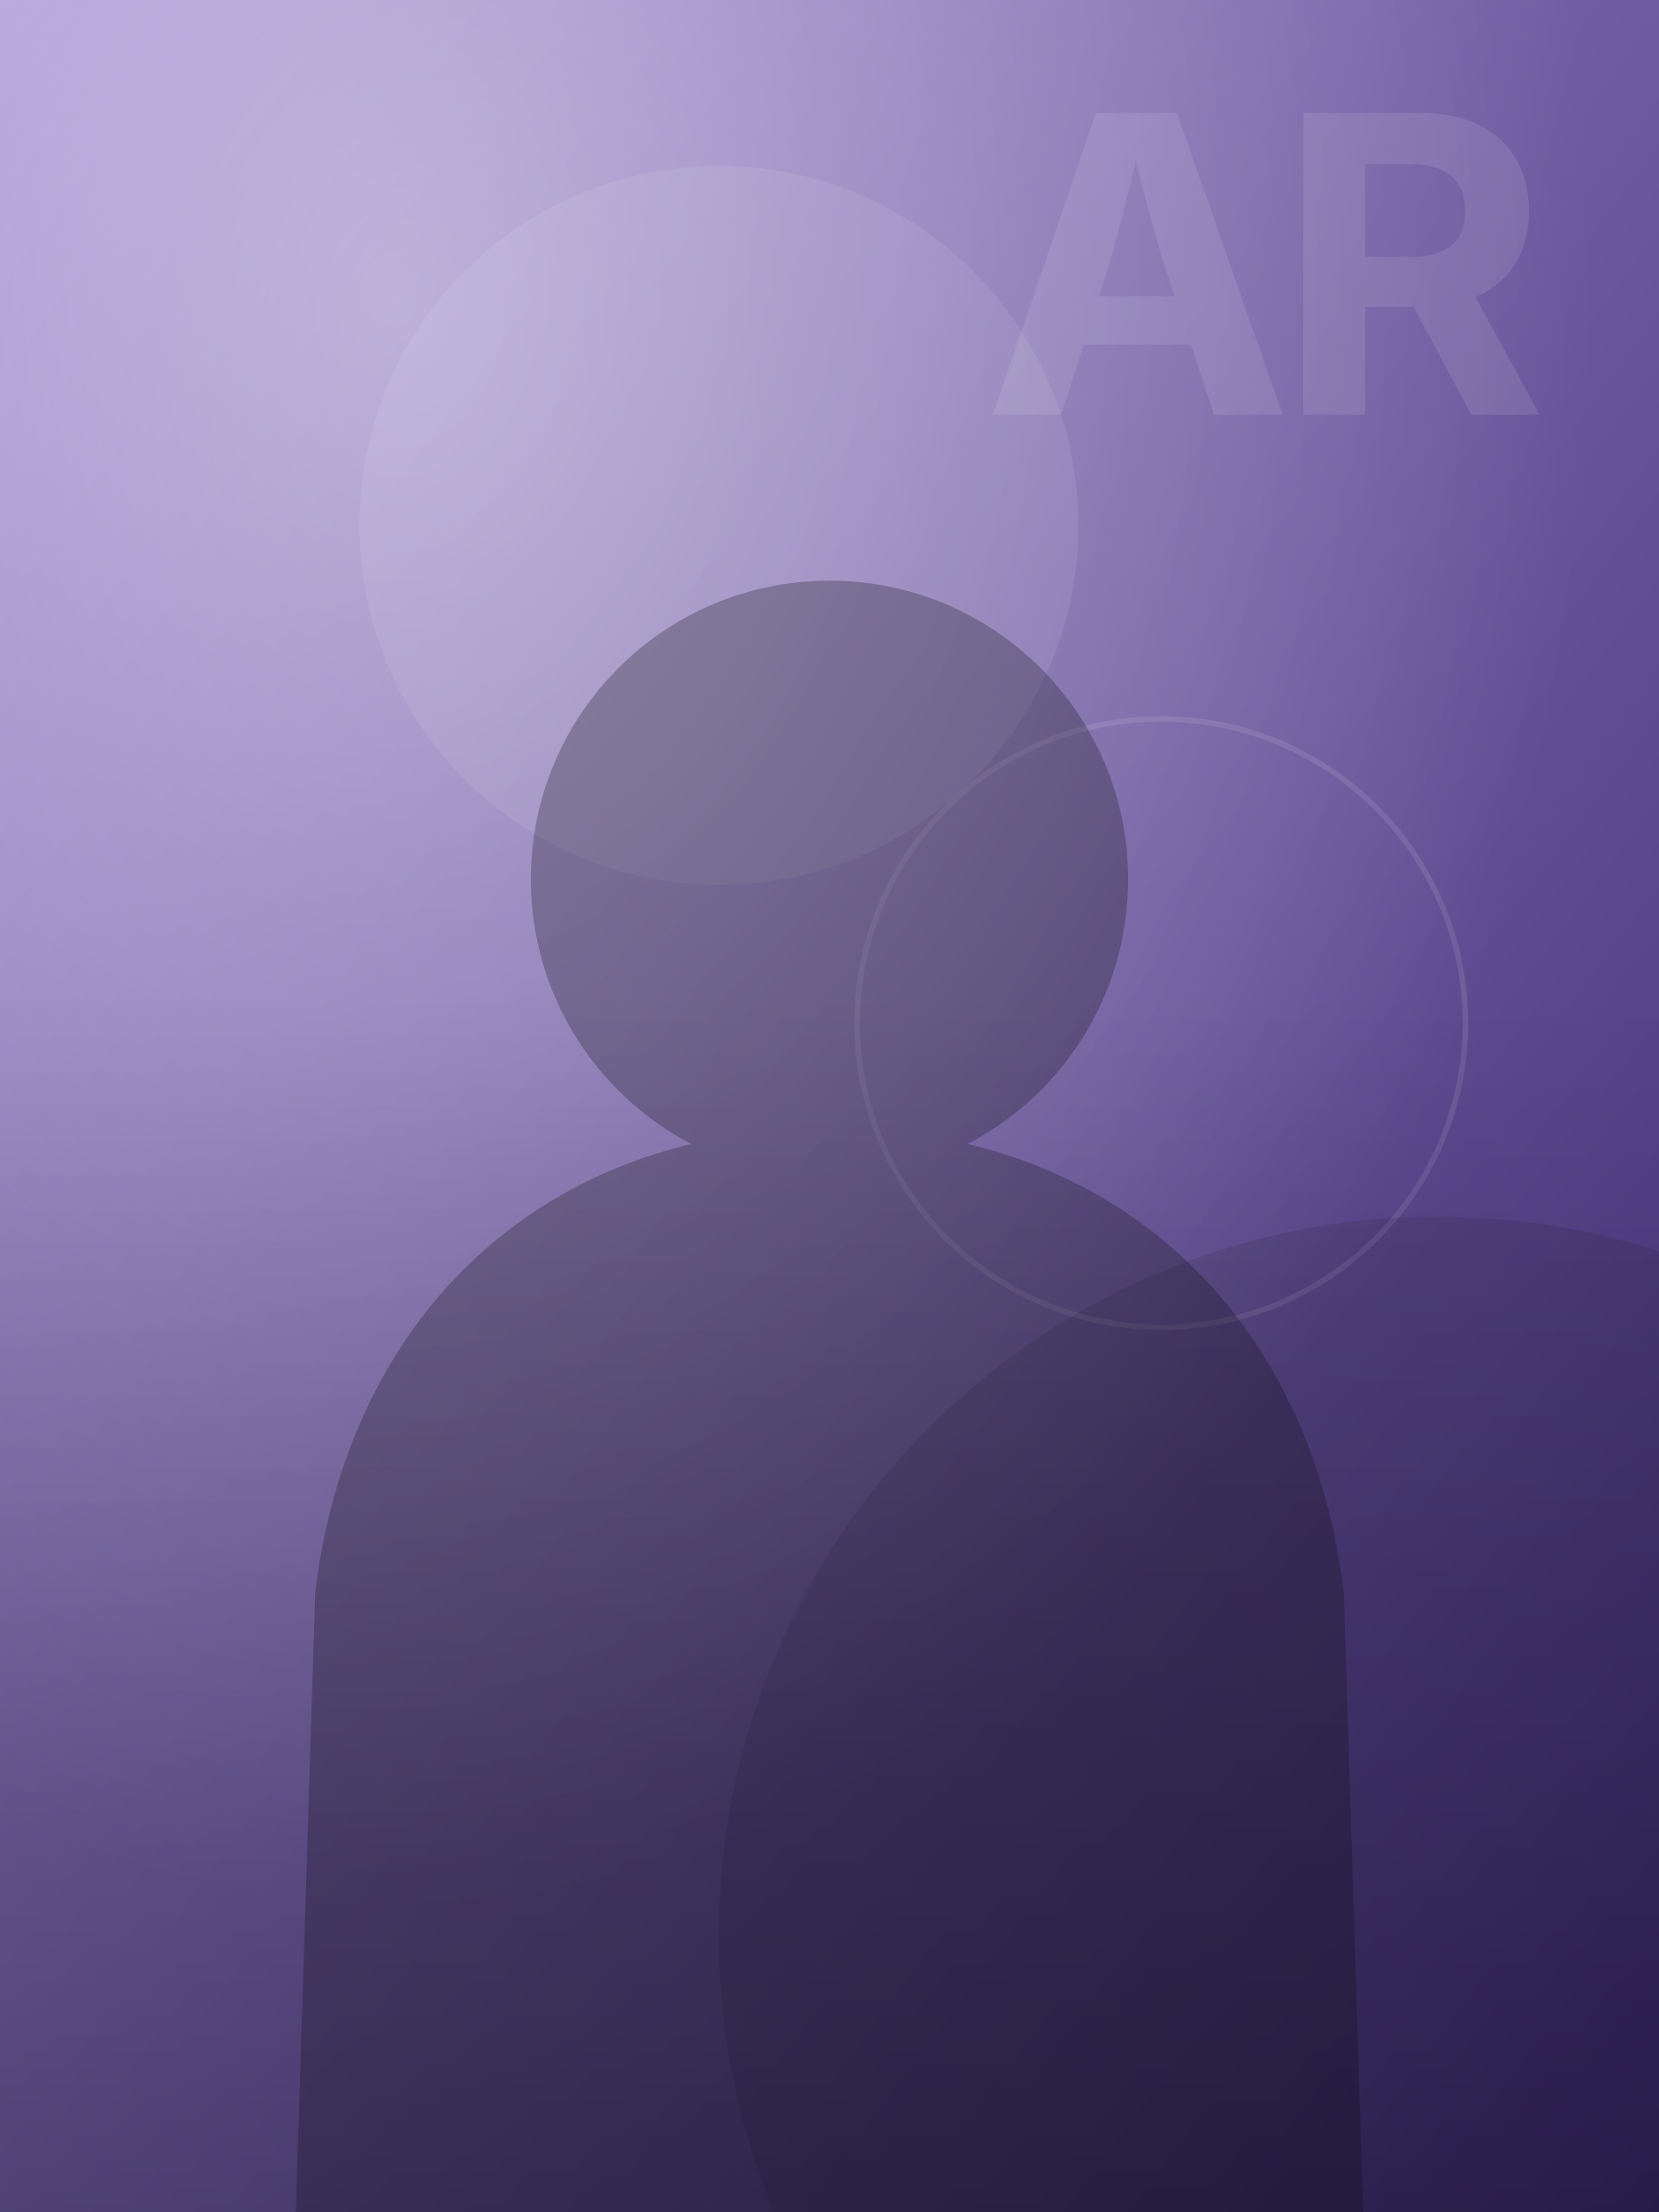
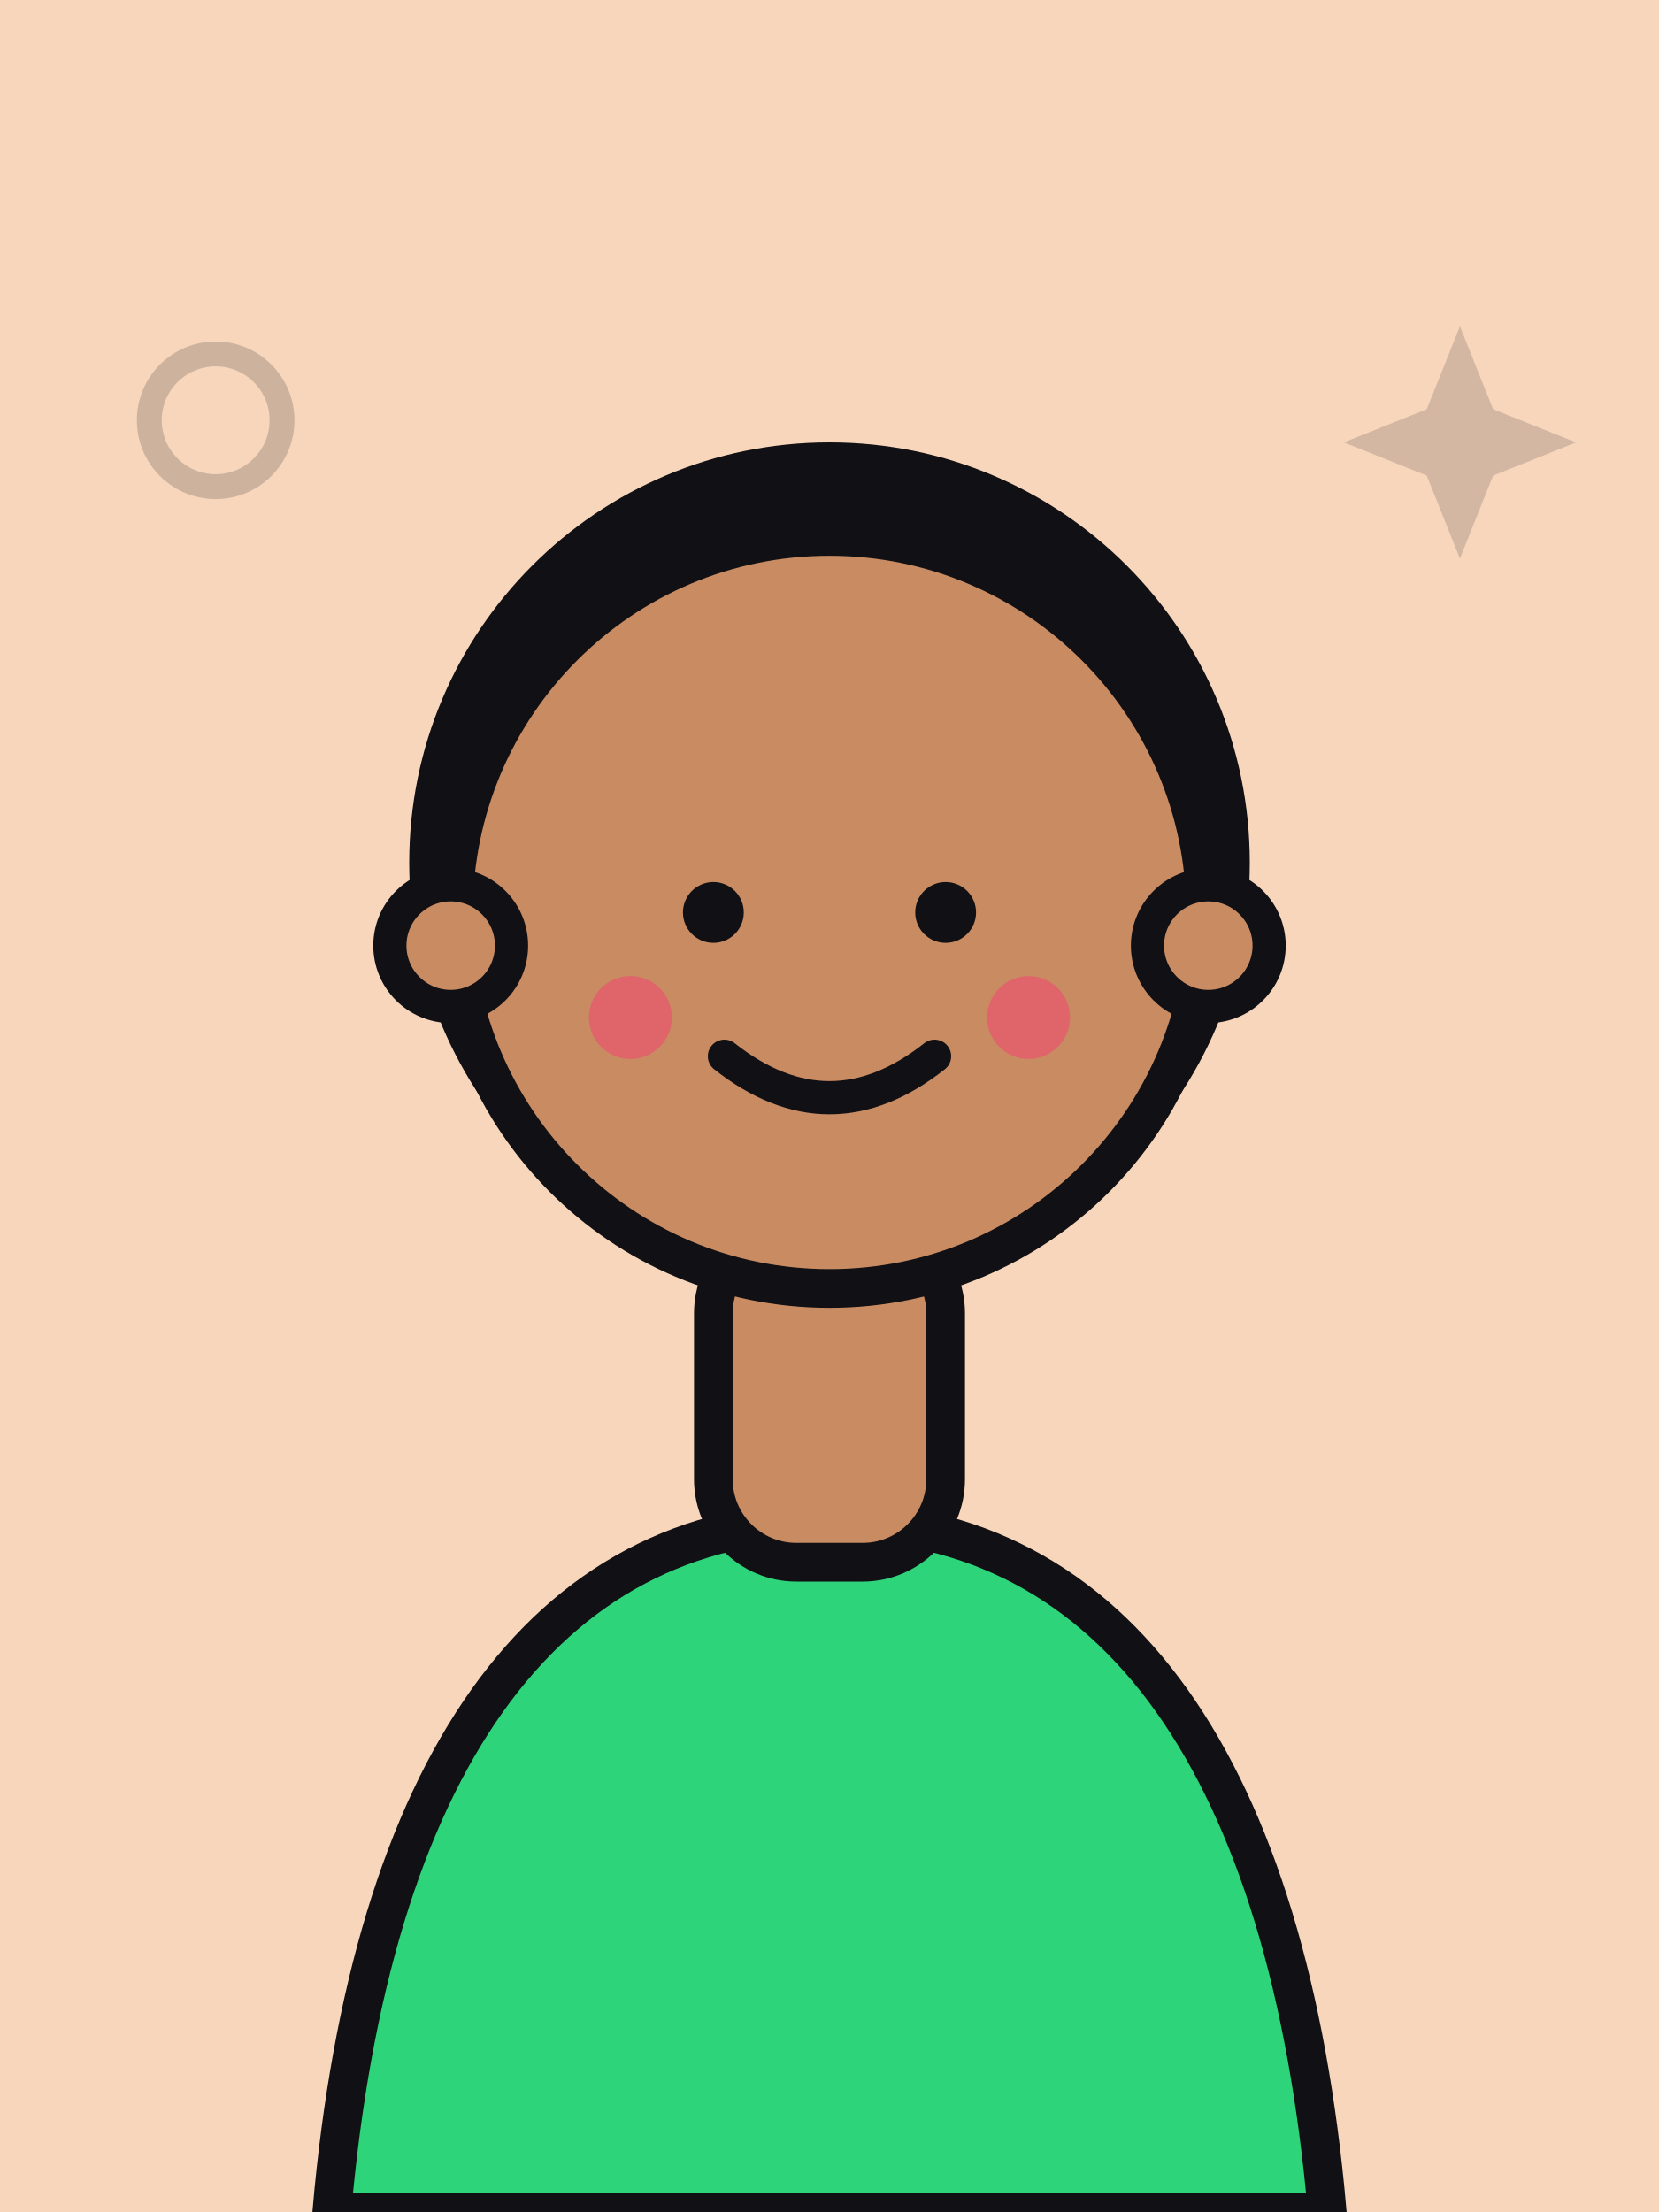
<svg xmlns="http://www.w3.org/2000/svg" viewBox="0 0 600 800" width="600" height="800" role="img" aria-label="Placeholder portrait">
-   <defs>
-     <linearGradient id="bg" x1="0" y1="0" x2="1" y2="1">
-       <stop offset="0" stop-color="#a18cd1" />
-       <stop offset="1" stop-color="#3b2a70" />
-     </linearGradient>
-     <radialGradient id="glow" cx="24%" cy="14%" r="72%">
-       <stop offset="0" stop-color="#ffffff" stop-opacity="0.42" />
-       <stop offset="1" stop-color="#ffffff" stop-opacity="0" />
-     </radialGradient>
-     <linearGradient id="shade" x1="0" y1="0" x2="0" y2="1">
-       <stop offset="0.45" stop-color="#000000" stop-opacity="0" />
-       <stop offset="1" stop-color="#000000" stop-opacity="0.28" />
-     </linearGradient>
-   </defs>
-   <rect width="600" height="800" fill="url(#bg)" />
-   <rect width="600" height="800" fill="url(#glow)" />
-   <circle cx="260" cy="190" r="130" fill="#ffffff" opacity="0.08" />
-   <circle cx="420" cy="370" r="110" fill="none" stroke="#ffffff" stroke-opacity="0.10" stroke-width="2" />
-   <circle cx="520" cy="700" r="260" fill="#000000" opacity="0.10" />
-   <g fill="#0a0a10" opacity="0.26">
-     <circle cx="300" cy="318" r="108" />
-     <path d="M300 408c-104 0-174 68-186 168l-7 224h386l-7-224c-12-100-82-168-186-168z" />
+   <rect width="600" height="800" fill="#F7D6BC" />
+   <circle cx="78" cy="152" r="24" fill="none" stroke="#111014" stroke-width="9" opacity=".18" />
+   <path d="M528 118l12 30 30 12-30 12-12 30-12-30-30-12 30-12z" fill="#111014" opacity=".16" />
+   <circle cx="300" cy="312" r="152" fill="#111014" />
+   <path d="M120 800c14-160 76-250 180-250s166 90 180 250z" fill="#2ED47A" stroke="#111014" stroke-width="14" />
+   <rect x="258" y="445" width="84" height="120" rx="30" fill="#C98B62" stroke="#111014" stroke-width="14" />
+   <circle cx="300" cy="330" r="136" fill="#C98B62" stroke="#111014" stroke-width="14" />
+   <circle cx="163" cy="342" r="22" fill="#C98B62" stroke="#111014" stroke-width="12" />
+   <circle cx="437" cy="342" r="22" fill="#C98B62" stroke="#111014" stroke-width="12" />
+   <g fill="#111014">
+     <circle cx="258" cy="330" r="11" />
+     <circle cx="342" cy="330" r="11" />
  </g>
-   <text x="560" y="150" text-anchor="end" font-family="Inter, 'Segoe UI', Arial, sans-serif" font-size="150" font-weight="700" letter-spacing="-6" fill="#ffffff" opacity="0.10">AR</text>
-   <rect width="600" height="800" fill="url(#shade)" />
+   <path d="M262 382q38 30 76 0" fill="none" stroke="#111014" stroke-width="12" stroke-linecap="round" />
+   <g fill="#FF2D78" opacity=".4">
+     <circle cx="228" cy="368" r="15" />
+     <circle cx="372" cy="368" r="15" />
+   </g>
</svg>
